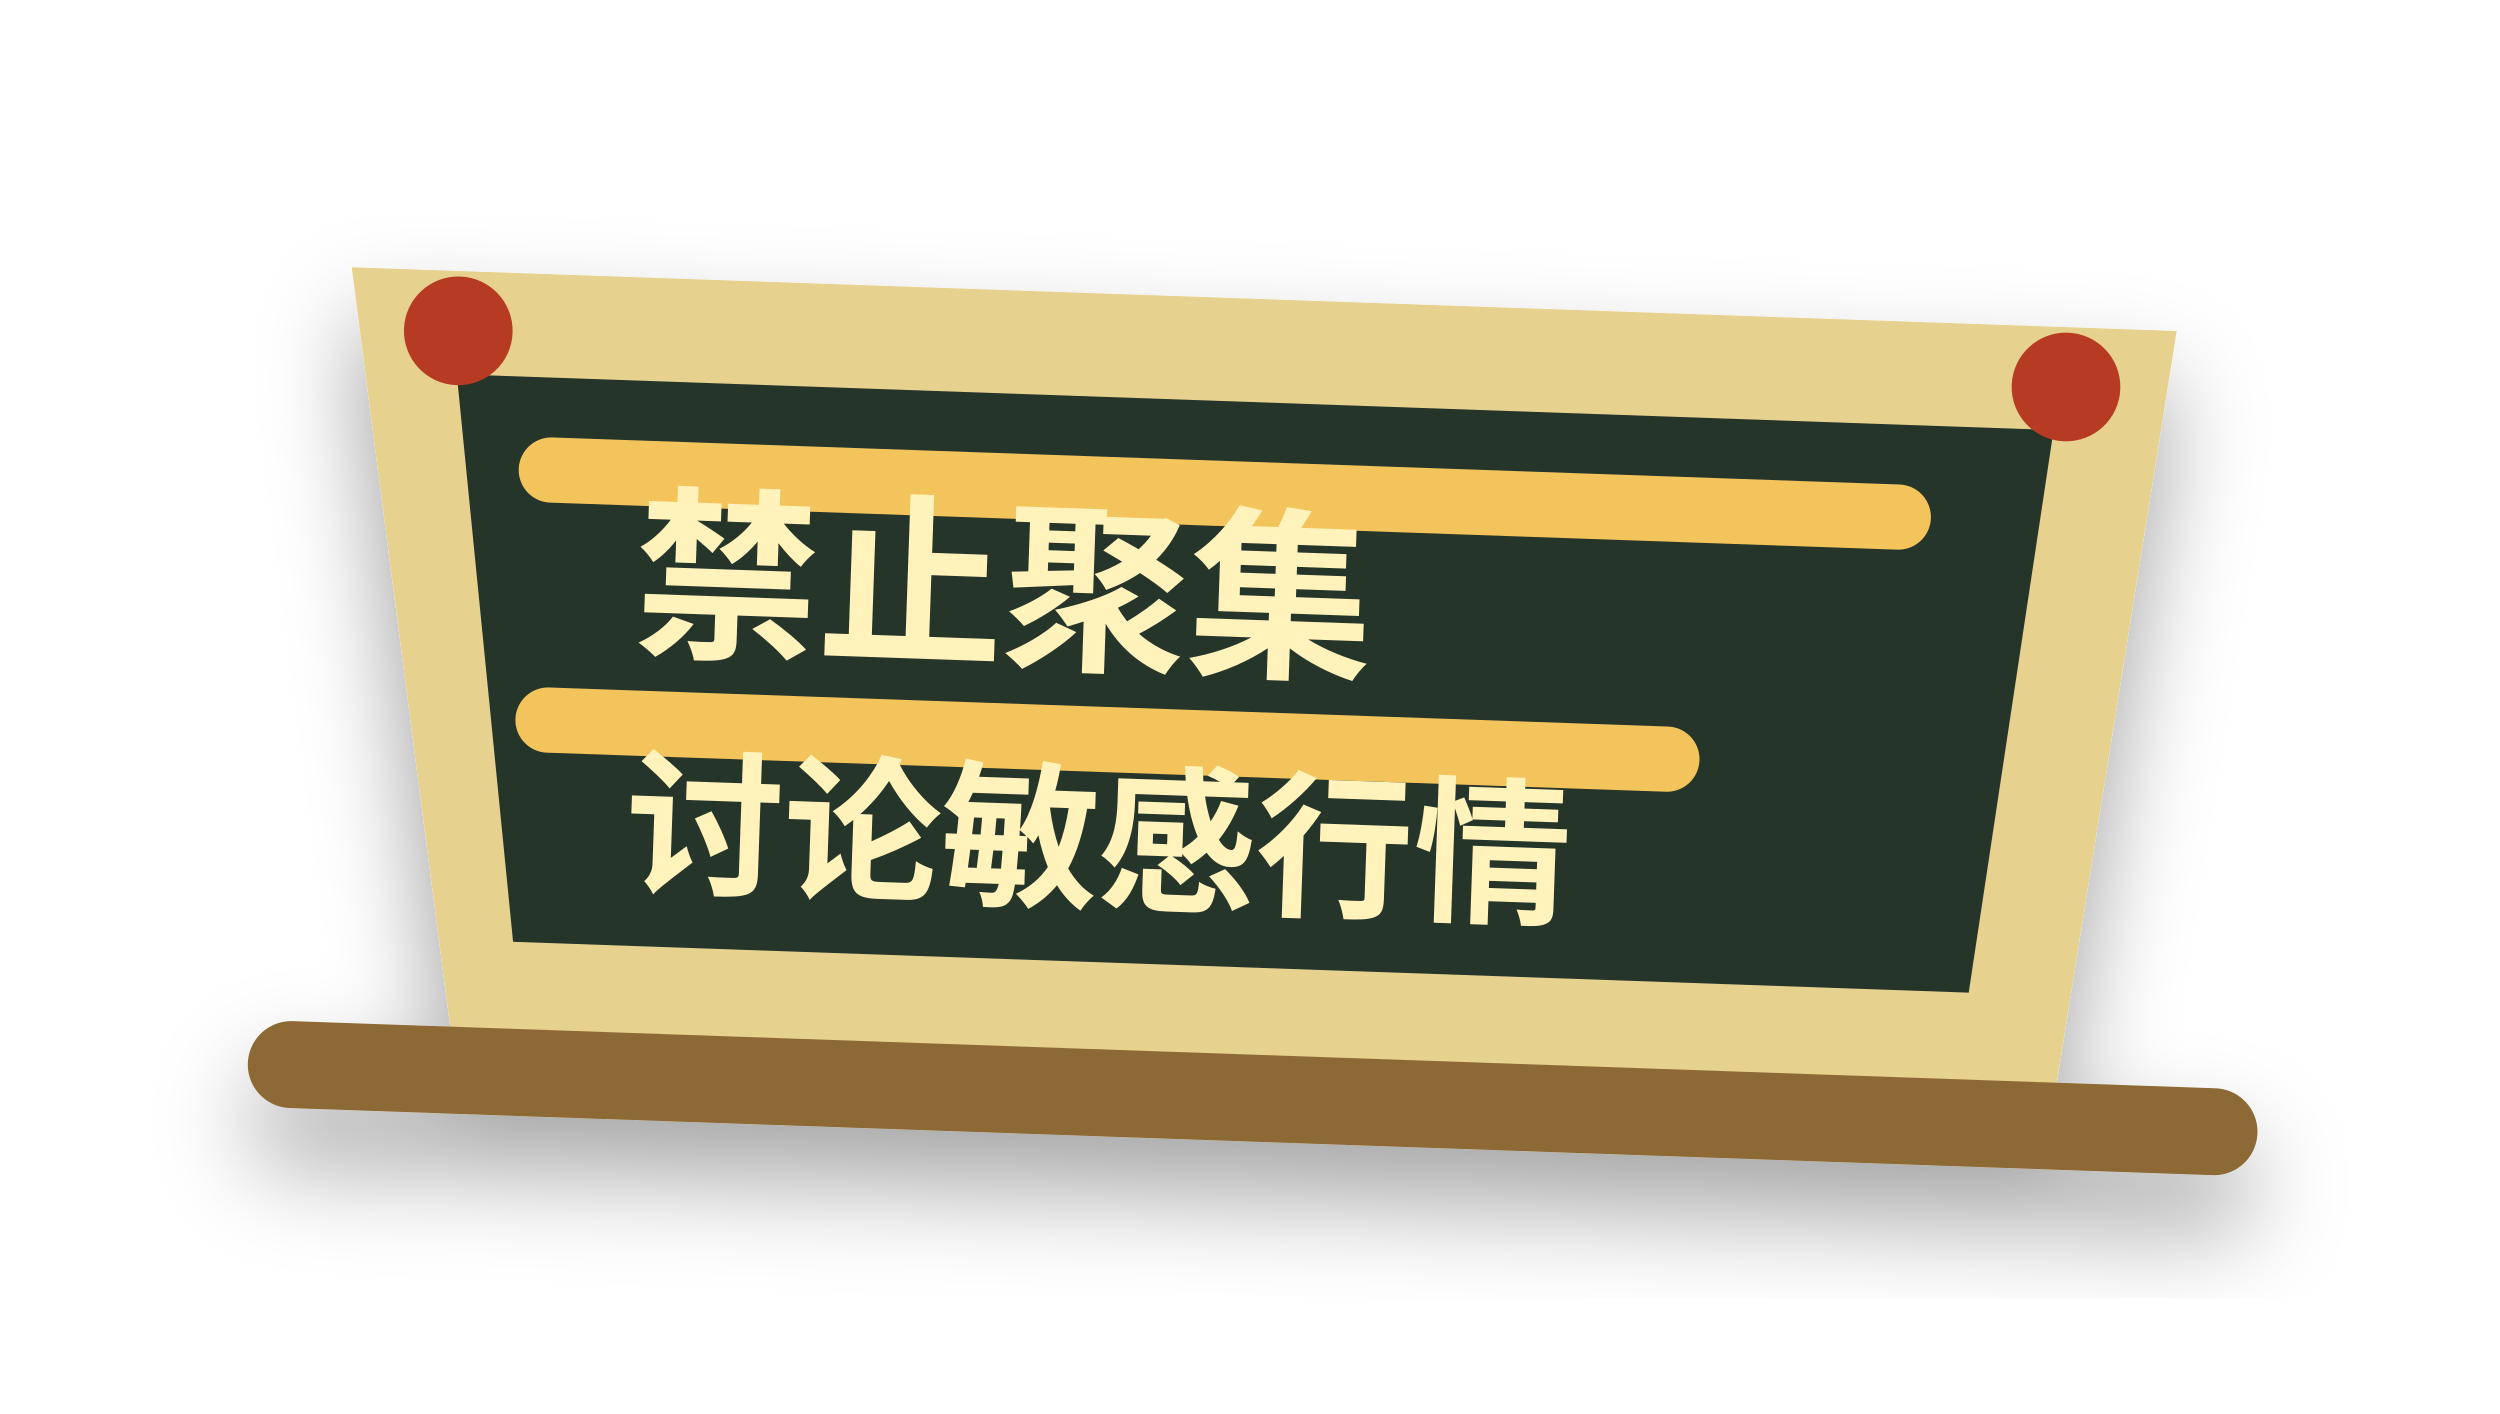
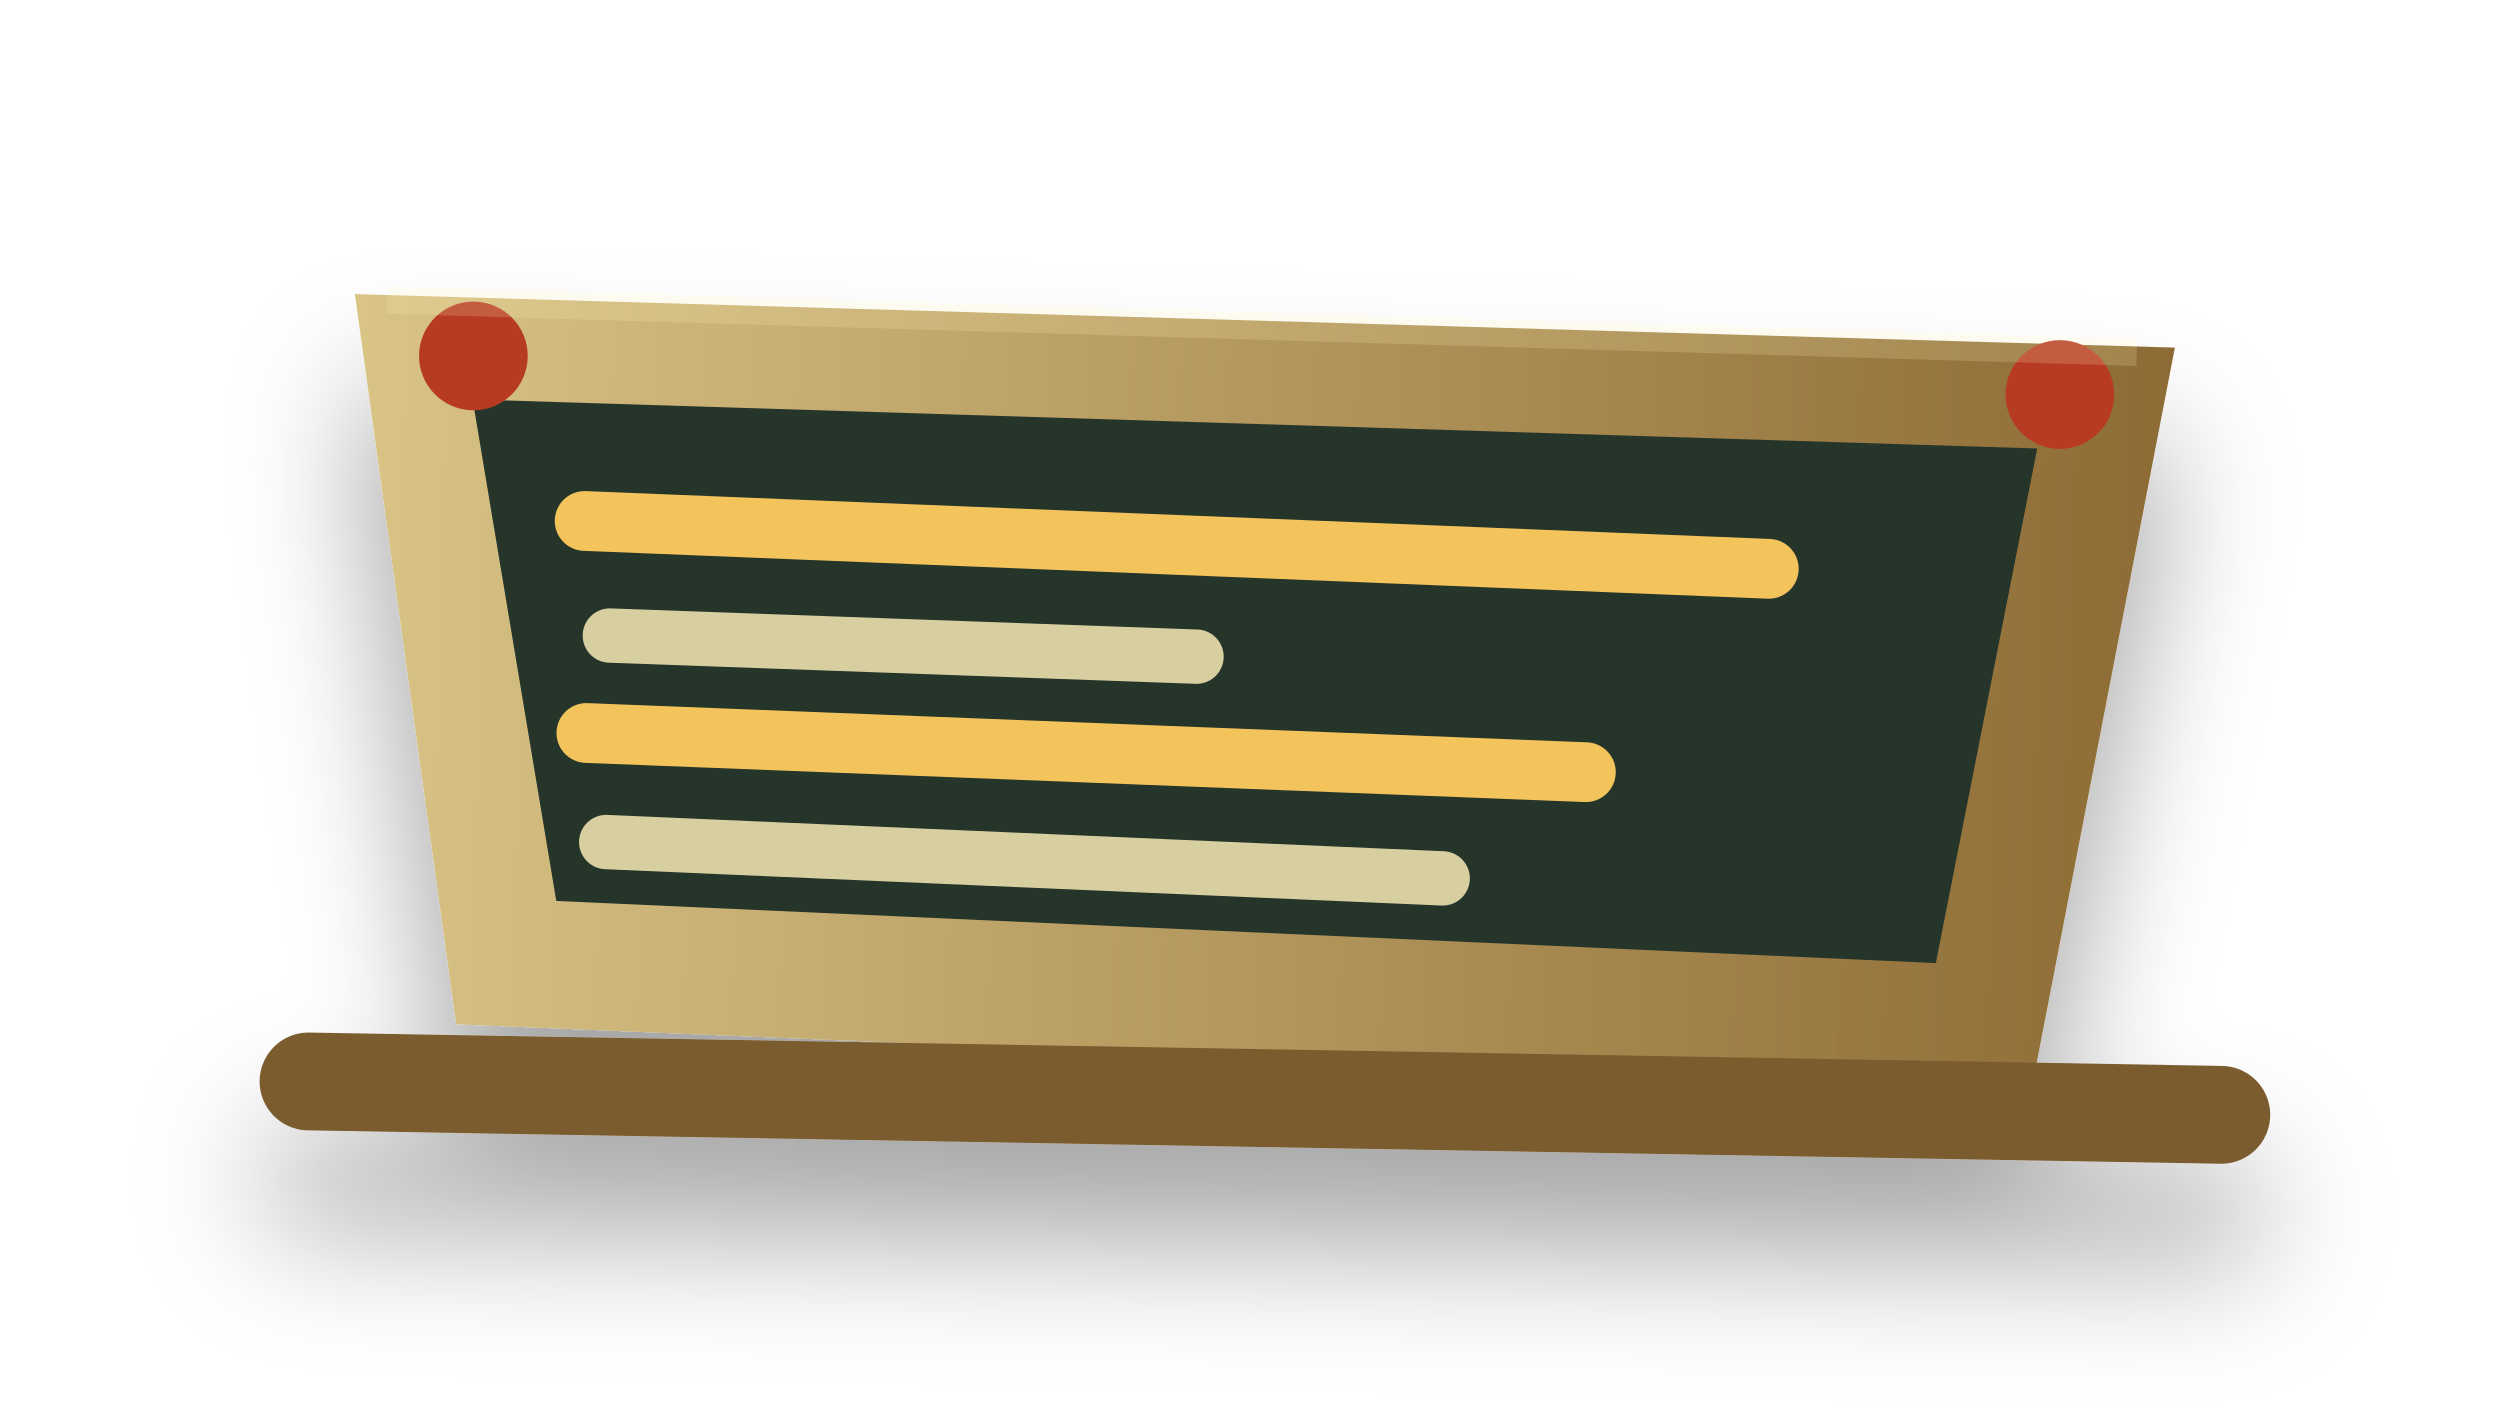
<svg xmlns="http://www.w3.org/2000/svg" width="460" height="260" viewBox="0 0 460 260">
  <defs>
-     <filter id="s">
-       <feDropShadow dx="0" dy="10" stdDeviation="9" flood-color="#020806" flood-opacity=".35" />
+     <filter id="ground" x="-35%" y="-35%" width="170%" height="170%">
+       <feDropShadow dx="0" dy="18" stdDeviation="12" flood-color="#020806" flood-opacity=".34" />
    </filter>
+     <filter id="grain" x="-10%" y="-10%" width="120%" height="120%">
+       <feTurbulence type="fractalNoise" baseFrequency=".85" numOctaves="2" seed="9" />
+       <feColorMatrix type="saturate" values="0" />
+       <feComponentTransfer>
+         <feFuncA type="table" tableValues="0 .08" />
+       </feComponentTransfer>
+       <feBlend mode="multiply" in2="SourceGraphic" />
+     </filter>
+     <linearGradient id="board" x1="0" x2="1">
+       <stop stop-color="#d9c385" />
+       <stop offset="1" stop-color="#8d6b35" />
+     </linearGradient>
  </defs>
-   <g filter="url(#s)" transform="rotate(2 230 130)">
-     <path d="M62 55h336l-18 145H86z" fill="#e7d18f" />
-     <path d="M82 74h294l-12 104H96z" fill="#26342b" />
-     <path d="M100 91h248M101 137h206" stroke="#f3c45b" stroke-width="12" stroke-linecap="round" />
-     <text x="116" y="122" font-family="PingFang SC, Microsoft YaHei, sans-serif" font-size="34" font-weight="700" fill="#fff2ba">禁止聚集</text>
-     <text x="116" y="166" font-family="PingFang SC, Microsoft YaHei, sans-serif" font-size="29" font-weight="700" fill="#fff2ba">讨论敏感行情</text>
-     <path d="M56 202h354" stroke="#8d6b35" stroke-width="16" stroke-linecap="round" />
-     <circle cx="82" cy="66" r="10" fill="#b63b24" />
-     <circle cx="378" cy="66" r="10" fill="#b63b24" />
+   <g filter="url(#ground)" transform="rotate(1 230 130)">
+     <path d="M64 57l335 4-24 137-290-7z" fill="url(#board)" />
+     <path d="M86 76l288 4-17 95-254-7z" fill="#26342b" />
+     <path d="M107 98l218 5M108 137l184 4" stroke="#f3c45b" stroke-width="11" stroke-linecap="round" />
+     <path d="M112 119l108 2M112 157l154 4" stroke="#fff2ba" stroke-width="10" stroke-linecap="round" opacity=".82" />
+     <path d="M58 202h352" stroke="#7a5b2f" stroke-width="18" stroke-linecap="round" />
+     <circle cx="86" cy="68" r="10" fill="#b63b24" />
+     <circle cx="378" cy="70" r="10" fill="#b63b24" />
+     <path d="M70 58l322 4" stroke="#fff2ba" stroke-width="5" opacity=".18" />
  </g>
</svg>
